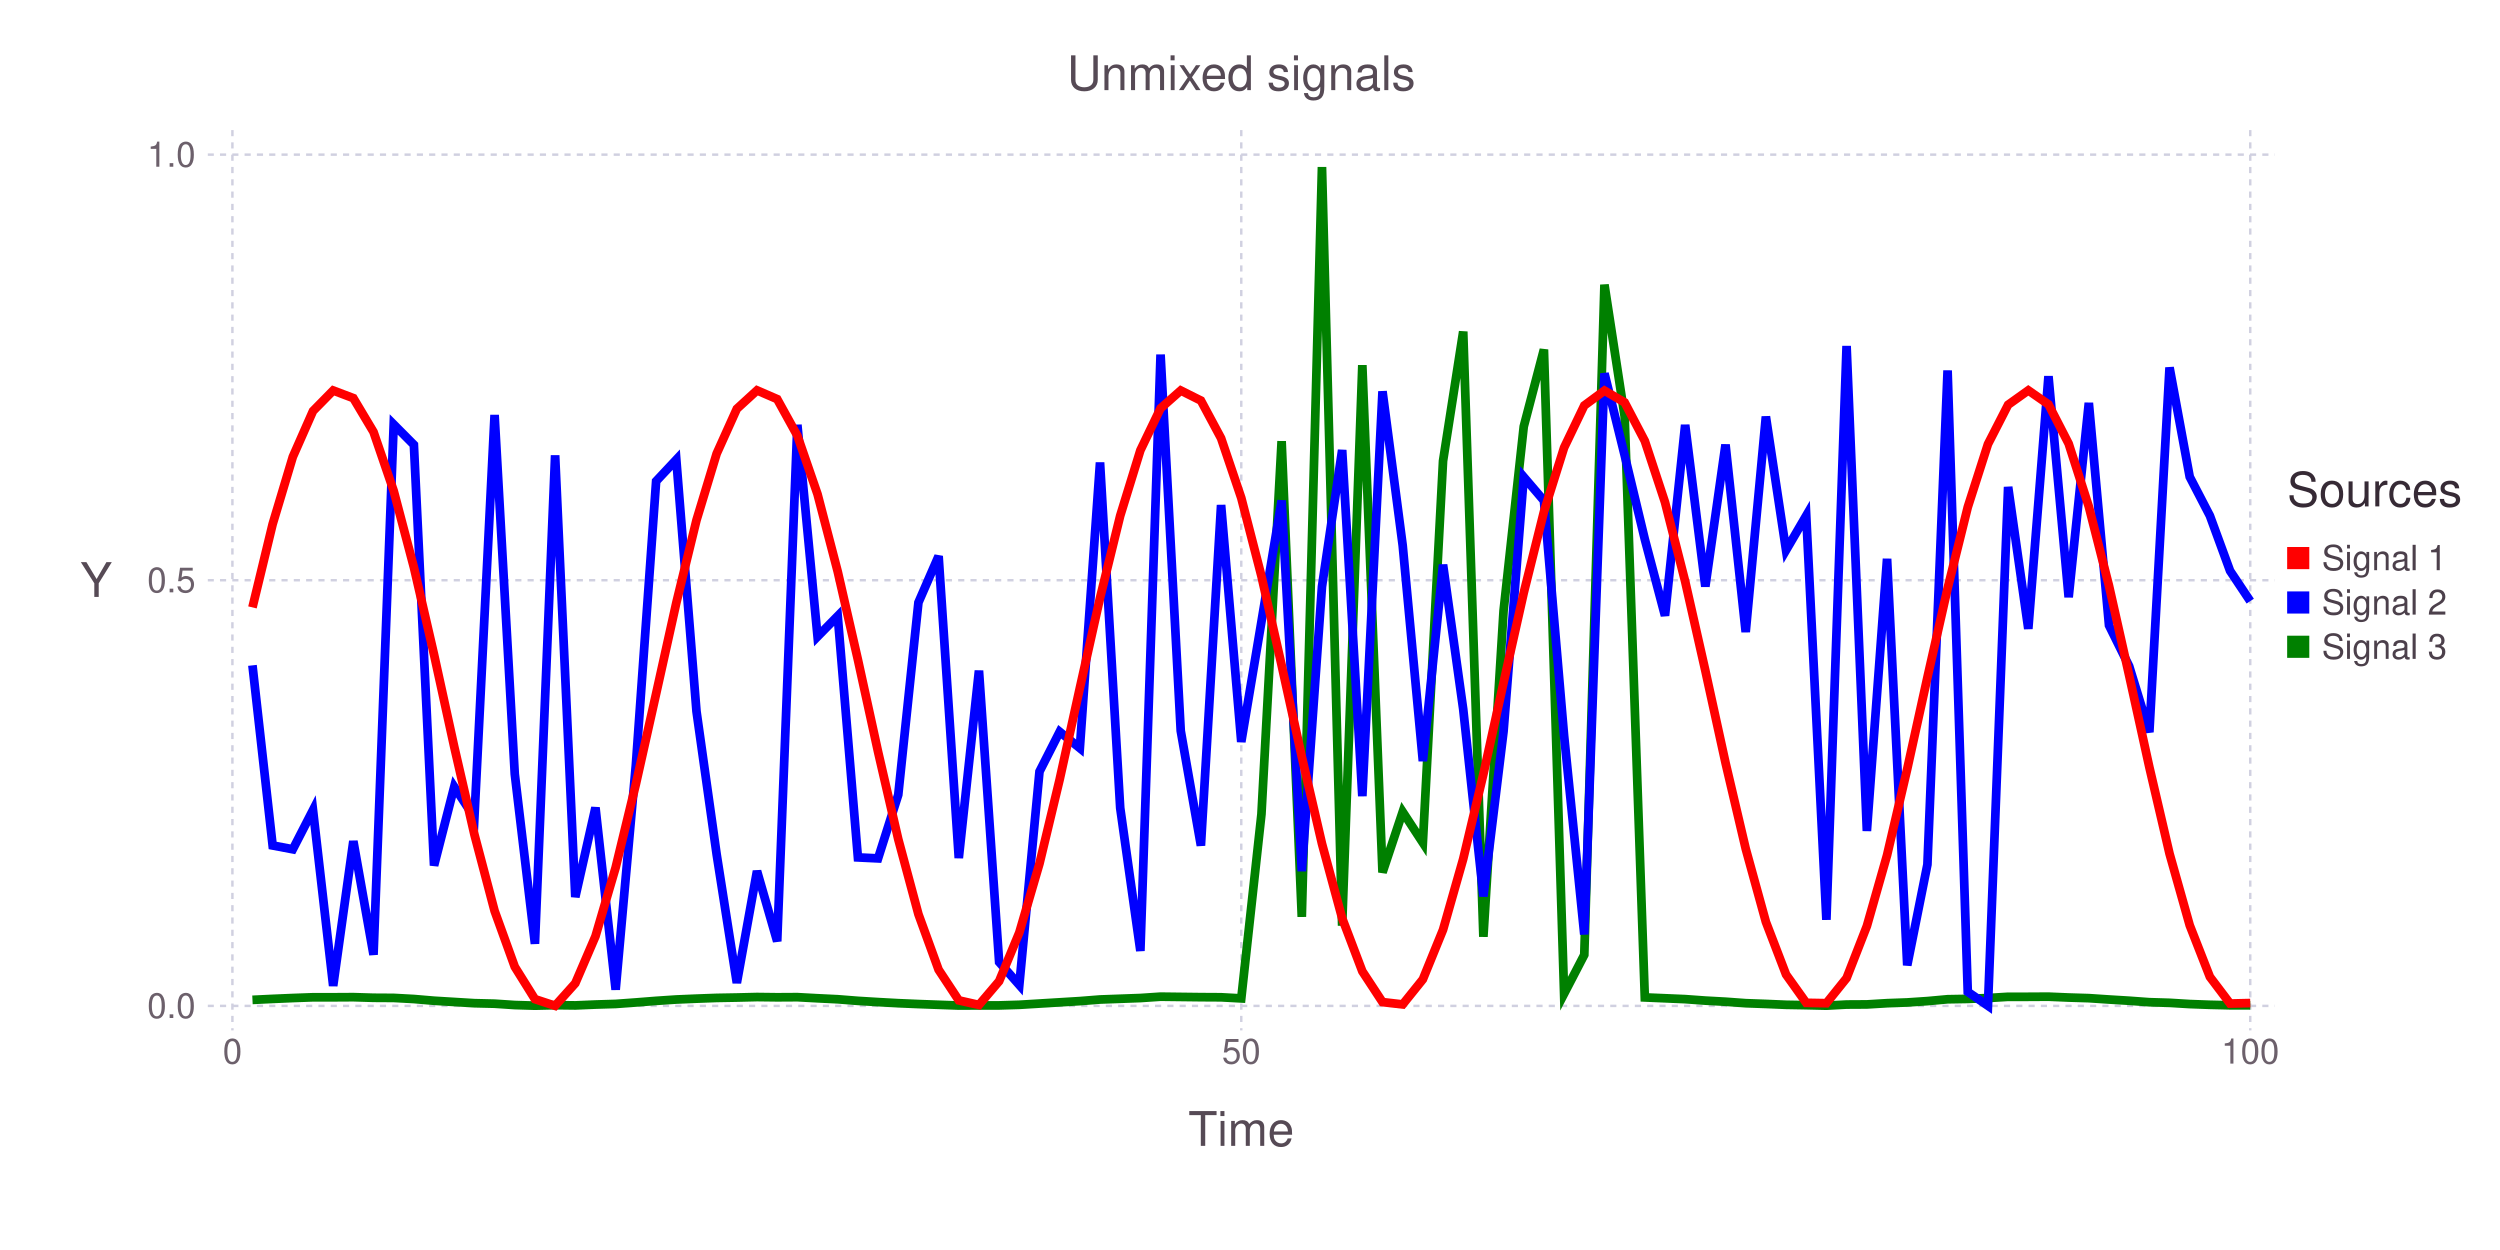
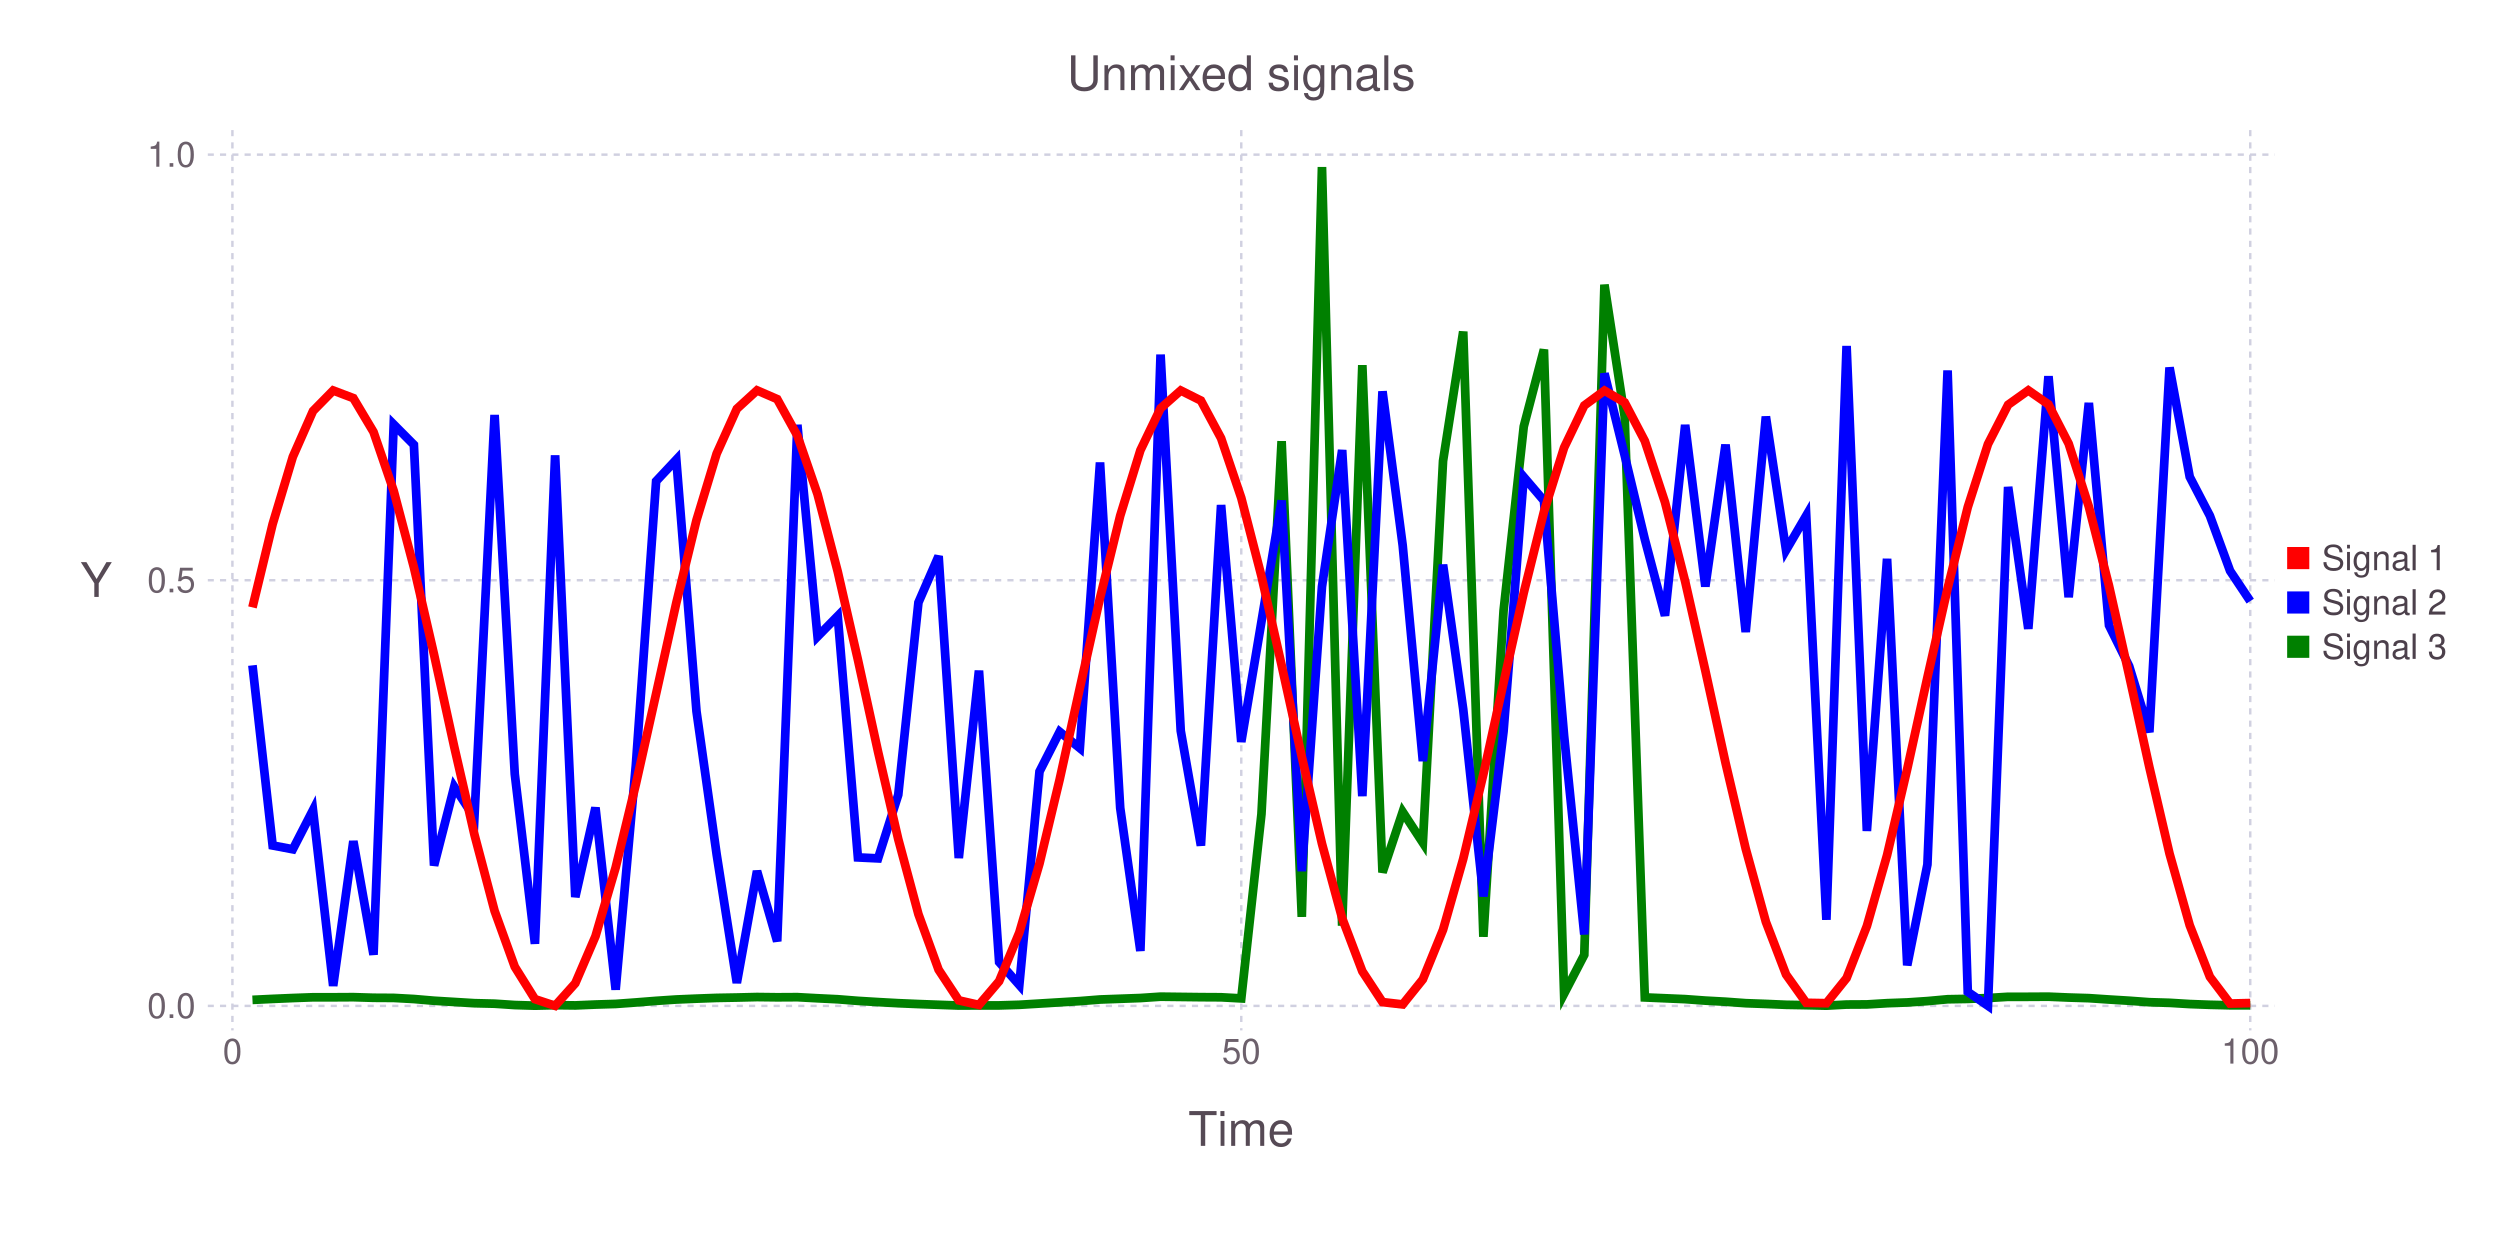
<svg xmlns="http://www.w3.org/2000/svg" version="1.2" width="203.2mm" height="101.6mm" viewBox="0 0 203.2 101.6" stroke="none" fill="#000000" stroke-width="0.3" font-size="3.88">
  <g class="plotroot xscalable yscalable" id="img-3cdc413c-1">
    <g font-size="3.88" font-family="'PT Sans','Helvetica Neue','Helvetica',sans-serif" fill="#564A55" stroke="#000000" stroke-opacity="0.000" id="img-3cdc413c-2">
      <g transform="translate(100.89,90.81)">
        <g class="primitive">
          <text text-anchor="middle" dy="0.6em">Time</text>
        </g>
      </g>
    </g>
    <g class="guide xlabels" font-size="2.82" font-family="'PT Sans Caption','Helvetica Neue','Helvetica',sans-serif" fill="#6C606B" id="img-3cdc413c-3">
      <g transform="translate(18.89,84.76)">
        <g class="primitive">
          <text text-anchor="middle" dy="0.6em">0</text>
        </g>
      </g>
      <g transform="translate(100.89,84.76)">
        <g class="primitive">
          <text text-anchor="middle" dy="0.6em">50</text>
        </g>
      </g>
      <g transform="translate(182.9,84.76)">
        <g class="primitive">
          <text text-anchor="middle" dy="0.6em">100</text>
        </g>
      </g>
    </g>
    <g class="guide colorkey" id="img-3cdc413c-4">
      <g fill="#4C404B" font-size="2.82" font-family="'PT Sans','Helvetica Neue','Helvetica',sans-serif" id="img-3cdc413c-5">
        <g transform="translate(188.71,45.36)">
          <g class="primitive">
            <text dy="0.35em">Signal 1</text>
          </g>
        </g>
        <g transform="translate(188.71,48.97)">
          <g class="primitive">
            <text dy="0.35em">Signal 2</text>
          </g>
        </g>
        <g transform="translate(188.71,52.57)">
          <g class="primitive">
            <text dy="0.35em">Signal 3</text>
          </g>
        </g>
      </g>
      <g stroke="#000000" stroke-opacity="0.000" id="img-3cdc413c-6">
        <g transform="translate(186.8,45.36)" fill="#FF0000">
          <path d="M-0.9,-0.9 L 0.9 -0.9 0.9 0.9 -0.9 0.9 z" class="primitive" />
        </g>
        <g transform="translate(186.8,48.97)" fill="#0000FF">
          <path d="M-0.9,-0.9 L 0.9 -0.9 0.9 0.9 -0.9 0.9 z" class="primitive" />
        </g>
        <g transform="translate(186.8,52.57)" fill="#008000">
          <path d="M-0.9,-0.9 L 0.9 -0.9 0.9 0.9 -0.9 0.9 z" class="primitive" />
        </g>
      </g>
      <g fill="#362A35" font-size="3.88" font-family="'PT Sans','Helvetica Neue','Helvetica',sans-serif" stroke="#000000" stroke-opacity="0.000" id="img-3cdc413c-7">
-         <g transform="translate(185.9,41.16)">
+         <g transform="translate(185.9,39.75)">
          <g class="primitive">
-             <text>Sources</text>
+             <text />
          </g>
        </g>
      </g>
    </g>
    <g clip-path="url(#img-3cdc413c-8)">
      <g id="img-3cdc413c-9">
        <g pointer-events="visible" opacity="1" fill="#000000" fill-opacity="0.000" stroke="#000000" stroke-opacity="0.000" class="guide background" id="img-3cdc413c-10">
          <g transform="translate(100.89,47.16)">
            <path d="M-84.01,-36.59 L 84.01 -36.59 84.01 36.59 -84.01 36.59 z" class="primitive" />
          </g>
        </g>
        <g class="guide ygridlines xfixed" stroke-dasharray="0.5,0.5" stroke-width="0.2" stroke="#D0D0E0" id="img-3cdc413c-11">
          <g transform="translate(100.89,81.76)">
            <path fill="none" d="M-84.01,0 L 84.01 0" class="primitive" />
          </g>
          <g transform="translate(100.89,47.16)">
            <path fill="none" d="M-84.01,0 L 84.01 0" class="primitive" />
          </g>
          <g transform="translate(100.89,12.57)">
            <path fill="none" d="M-84.01,0 L 84.01 0" class="primitive" />
          </g>
        </g>
        <g class="guide xgridlines yfixed" stroke-dasharray="0.5,0.5" stroke-width="0.2" stroke="#D0D0E0" id="img-3cdc413c-12">
          <g transform="translate(18.89,47.16)">
            <path fill="none" d="M0,-36.59 L 0 36.59" class="primitive" />
          </g>
          <g transform="translate(100.89,47.16)">
            <path fill="none" d="M0,-36.59 L 0 36.59" class="primitive" />
          </g>
          <g transform="translate(182.9,47.16)">
            <path fill="none" d="M0,-36.59 L 0 36.59" class="primitive" />
          </g>
        </g>
        <g class="plotpanel" id="img-3cdc413c-13">
          <g stroke-width="0.71" fill="#000000" fill-opacity="0.000" class="geometry" id="img-3cdc413c-14">
            <g stroke-dasharray="none" stroke="#008000" id="img-3cdc413c-15">
              <g transform="translate(101.71,75.59)">
                <path fill="none" d="M-81.19,5.68 L -79.55 5.6 -77.91 5.53 -76.27 5.47 -74.63 5.47 -72.99 5.46 -71.35 5.51 -69.71 5.52 -68.07 5.61 -66.43 5.75 -64.79 5.85 -63.15 5.95 -61.51 5.99 -59.87 6.1 -58.23 6.15 -56.59 6.11 -54.95 6.13 -53.31 6.06 -51.67 6.01 -50.03 5.89 -48.38 5.76 -46.74 5.65 -45.1 5.58 -43.46 5.52 -41.82 5.49 -40.18 5.45 -38.54 5.47 -36.9 5.46 -35.26 5.55 -33.62 5.63 -31.98 5.76 -30.34 5.86 -28.7 5.95 -27.06 6.02 -25.42 6.08 -23.78 6.14 -22.14 6.13 -20.5 6.13 -18.86 6.08 -17.22 5.98 -15.58 5.88 -13.94 5.78 -12.3 5.65 -10.66 5.59 -9.02 5.53 -7.38 5.42 -5.74 5.44 -4.1 5.46 -2.46 5.47 -0.82 5.56 0.82 -9.41 2.46 -39.73 4.1 -1.07 5.74 -62.01 7.38 -0.35 9.02 -45.91 10.66 -4.68 12.3 -9.6 13.94 -7.09 15.58 -38.12 17.22 -48.64 18.86 0.55 20.5 -25.95 22.14 -40.92 23.78 -47.18 25.42 5.18 27.06 2.02 28.7 -52.45 30.34 -41.75 31.98 5.48 33.62 5.55 35.26 5.62 36.9 5.74 38.54 5.83 40.18 5.95 41.82 6.01 43.46 6.08 45.1 6.11 46.74 6.15 48.38 6.06 50.03 6.05 51.67 5.95 53.31 5.89 54.95 5.78 56.59 5.63 58.23 5.6 59.87 5.53 61.51 5.43 63.15 5.43 64.79 5.42 66.43 5.49 68.07 5.54 69.71 5.65 71.35 5.75 72.99 5.87 74.63 5.92 76.27 6.02 77.91 6.08 79.55 6.12 81.19 6.12" class="primitive" />
              </g>
            </g>
          </g>
          <g stroke-width="0.71" fill="#000000" fill-opacity="0.000" class="geometry" id="img-3cdc413c-16">
            <g stroke-dasharray="none" stroke="#0000FF" id="img-3cdc413c-17">
              <g transform="translate(101.71,54.98)">
                <path fill="none" d="M-81.19,-0.9 L -79.55 13.74 -77.91 14.05 -76.27 10.86 -74.63 25.15 -72.99 13.39 -71.35 22.62 -69.71 -20.48 -68.07 -18.83 -66.43 15.37 -64.79 8.97 -63.15 11.47 -61.51 -21.25 -59.87 7.93 -58.23 21.73 -56.59 -17.97 -54.95 17.93 -53.31 10.66 -51.67 25.46 -50.03 7.23 -48.38 -15.87 -46.74 -17.62 -45.1 2.83 -43.46 14.47 -41.82 24.91 -40.18 15.82 -38.54 21.53 -36.9 -20.45 -35.26 -3.24 -33.62 -4.91 -31.98 14.71 -30.34 14.79 -28.7 9.62 -27.06 -6.01 -25.42 -9.78 -23.78 14.76 -22.14 -0.47 -20.5 23.22 -18.86 25.08 -17.22 7.73 -15.58 4.5 -13.94 5.83 -12.3 -17.39 -10.66 10.69 -9.02 22.31 -7.38 -26.16 -5.74 4.42 -4.1 13.75 -2.46 -13.93 -0.82 5.32 0.82 -4.45 2.46 -14.3 4.1 15.83 5.74 -7.3 7.38 -18.4 9.02 9.73 10.66 -23.17 12.3 -10.65 13.94 6.88 15.58 -9.08 17.22 2.67 18.86 17.88 20.5 4.46 22.14 -16.21 23.78 -14.29 25.42 4.82 27.06 20.97 28.7 -24.63 30.34 -17.98 31.98 -11.15 33.62 -4.94 35.26 -20.44 36.9 -7.31 38.54 -18.84 40.18 -3.61 41.82 -21.12 43.46 -10.26 45.1 -13.07 46.74 19.78 48.38 -26.86 50.03 12.56 51.67 -9.56 53.31 23.48 54.95 15.29 56.59 -24.87 58.23 25.64 59.87 26.77 61.51 -15.4 63.15 -3.87 64.79 -24.4 66.43 -6.44 68.07 -22.23 69.71 -4.15 71.35 -0.83 72.99 4.53 74.63 -25.11 76.27 -16.22 77.91 -13.06 79.55 -8.58 81.19 -6.12" class="primitive" />
              </g>
            </g>
          </g>
          <g stroke-width="0.71" fill="#000000" fill-opacity="0.000" class="geometry" id="img-3cdc413c-18">
            <g stroke-dasharray="none" stroke="#FF0000" id="img-3cdc413c-19">
              <g transform="translate(101.71,56.19)">
                <path fill="none" d="M-81.19,-6.82 L -79.55 -13.59 -77.91 -19.06 -76.27 -22.78 -74.63 -24.45 -72.99 -23.83 -71.35 -21.08 -69.71 -16.29 -68.07 -10.08 -66.43 -2.98 -64.79 4.51 -63.15 11.64 -61.51 17.85 -59.87 22.39 -58.23 25.02 -56.59 25.56 -54.95 23.73 -53.31 19.91 -51.67 14.32 -50.03 7.56 -48.38 0.19 -46.74 -7.19 -45.1 -13.91 -43.46 -19.32 -41.82 -22.96 -40.18 -24.46 -38.54 -23.75 -36.9 -20.78 -35.26 -16.02 -33.62 -9.73 -31.98 -2.57 -30.34 4.92 -28.7 12.02 -27.06 18.12 -25.42 22.63 -23.78 25.12 -22.14 25.49 -20.5 23.56 -18.86 19.61 -17.22 14 -15.58 7.16 -13.94 -0.27 -12.3 -7.59 -10.66 -14.27 -9.02 -19.59 -7.38 -23 -5.74 -24.45 -4.1 -23.63 -2.46 -20.57 -0.82 -15.72 0.82 -9.36 2.46 -2.12 4.1 5.32 5.74 12.39 7.38 18.44 9.02 22.76 10.66 25.26 12.3 25.45 13.94 23.41 15.58 19.38 17.22 13.62 18.86 6.73 20.5 -0.71 22.14 -8.01 23.78 -14.59 25.42 -19.81 27.06 -23.23 28.7 -24.44 30.34 -23.48 31.98 -20.35 33.62 -15.37 35.26 -8.93 36.9 -1.68 38.54 5.81 40.18 12.79 41.82 18.74 43.46 23.02 45.1 25.32 46.74 25.35 48.38 23.31 50.03 19.08 51.67 13.32 53.31 6.31 54.95 -1.13 56.59 -8.36 58.23 -14.97 59.87 -20.09 61.51 -23.29 63.15 -24.46 64.79 -23.32 66.43 -20.13 68.07 -15.01 69.71 -8.57 71.35 -1.28 72.99 6.17 74.63 13.2 76.27 19.02 77.91 23.21 79.55 25.38 81.19 25.34" class="primitive" />
              </g>
            </g>
          </g>
        </g>
      </g>
    </g>
    <g class="guide ylabels" font-size="2.82" font-family="'PT Sans Caption','Helvetica Neue','Helvetica',sans-serif" fill="#6C606B" id="img-3cdc413c-20">
      <g transform="translate(15.89,81.76)">
        <g class="primitive">
          <text text-anchor="end" dy="0.35em">0.0</text>
        </g>
      </g>
      <g transform="translate(15.89,47.16)">
        <g class="primitive">
          <text text-anchor="end" dy="0.35em">0.5</text>
        </g>
      </g>
      <g transform="translate(15.89,12.57)">
        <g class="primitive">
          <text text-anchor="end" dy="0.35em">1.0</text>
        </g>
      </g>
    </g>
    <g font-size="3.88" font-family="'PT Sans','Helvetica Neue','Helvetica',sans-serif" fill="#564A55" stroke="#000000" stroke-opacity="0.000" id="img-3cdc413c-21">
      <g transform="translate(9.11,47.16)">
        <g class="primitive">
          <text text-anchor="end" dy="0.35em">Y</text>
        </g>
      </g>
    </g>
    <g font-size="3.88" font-family="'PT Sans','Helvetica Neue','Helvetica',sans-serif" fill="#564A55" stroke="#000000" stroke-opacity="0.000" id="img-3cdc413c-22">
      <g transform="translate(100.89,5)">
        <g class="primitive">
          <text text-anchor="middle" dy="0.6em">Unmixed signals</text>
        </g>
      </g>
    </g>
  </g>
  <defs>
    <clipPath id="img-3cdc413c-8">
      <path d="M16.89,10.57 L 184.9 10.57 184.9 83.76 16.89 83.76" />
    </clipPath>
  </defs>
</svg>
